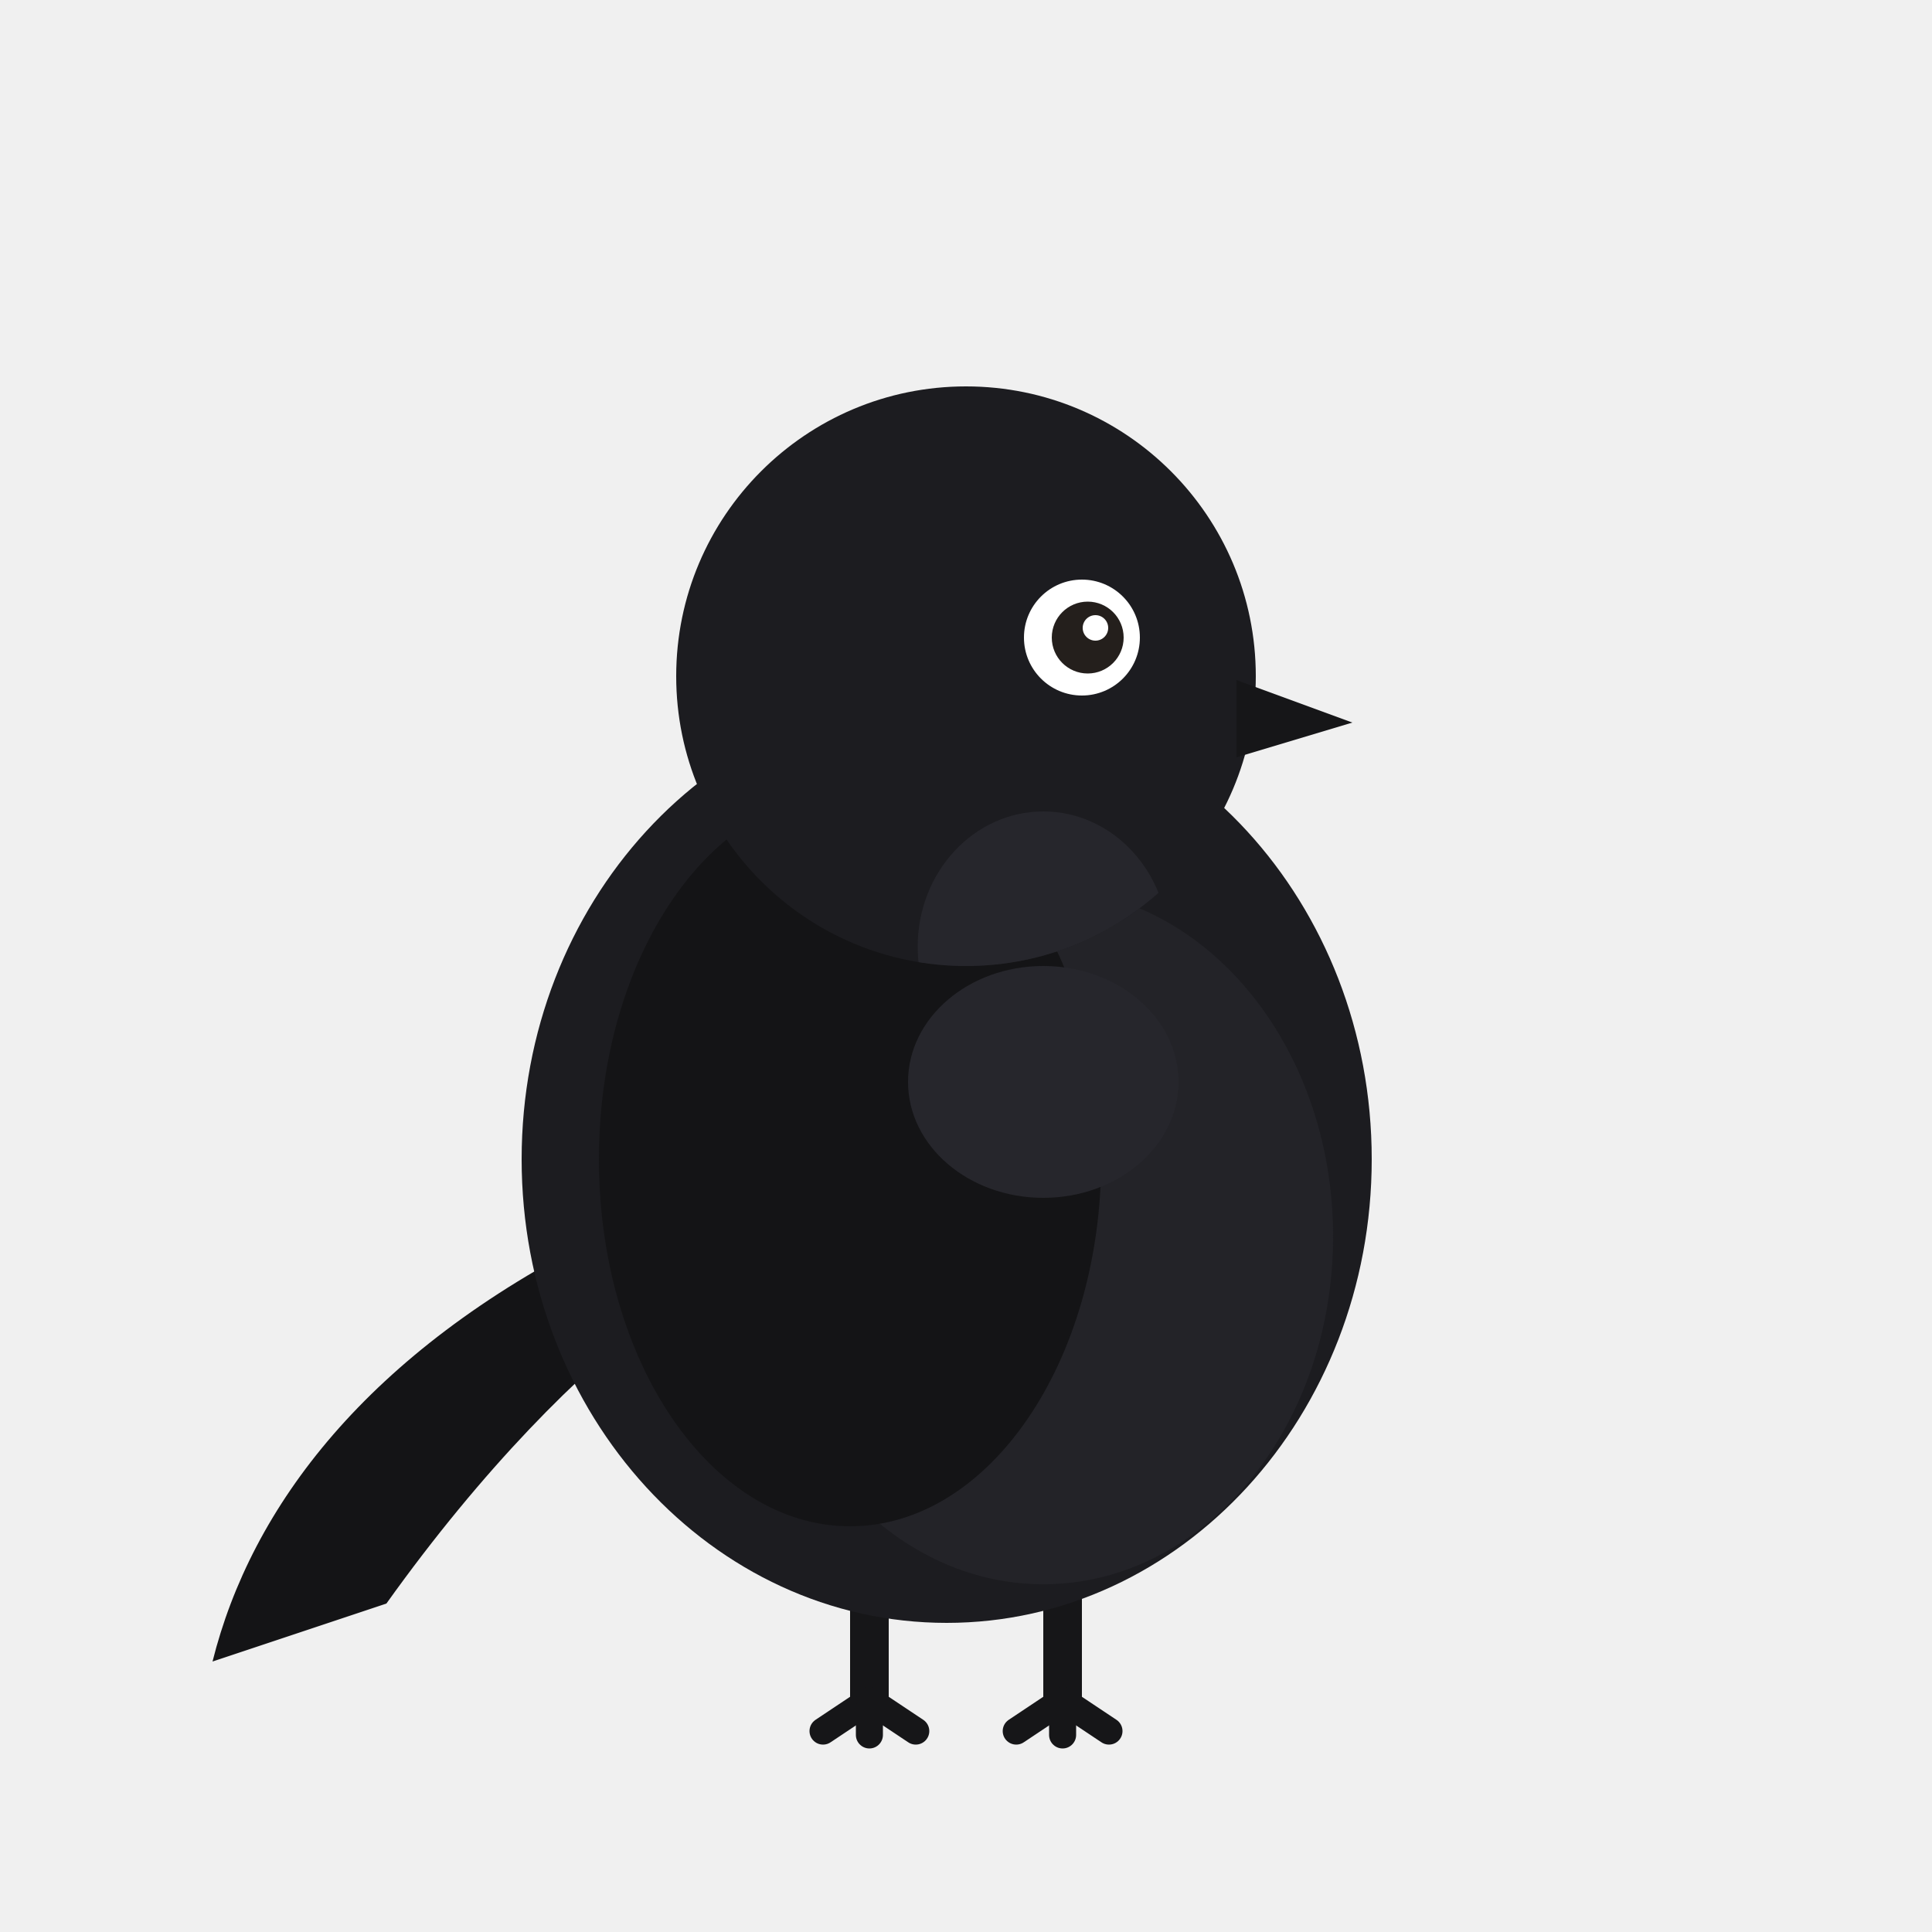
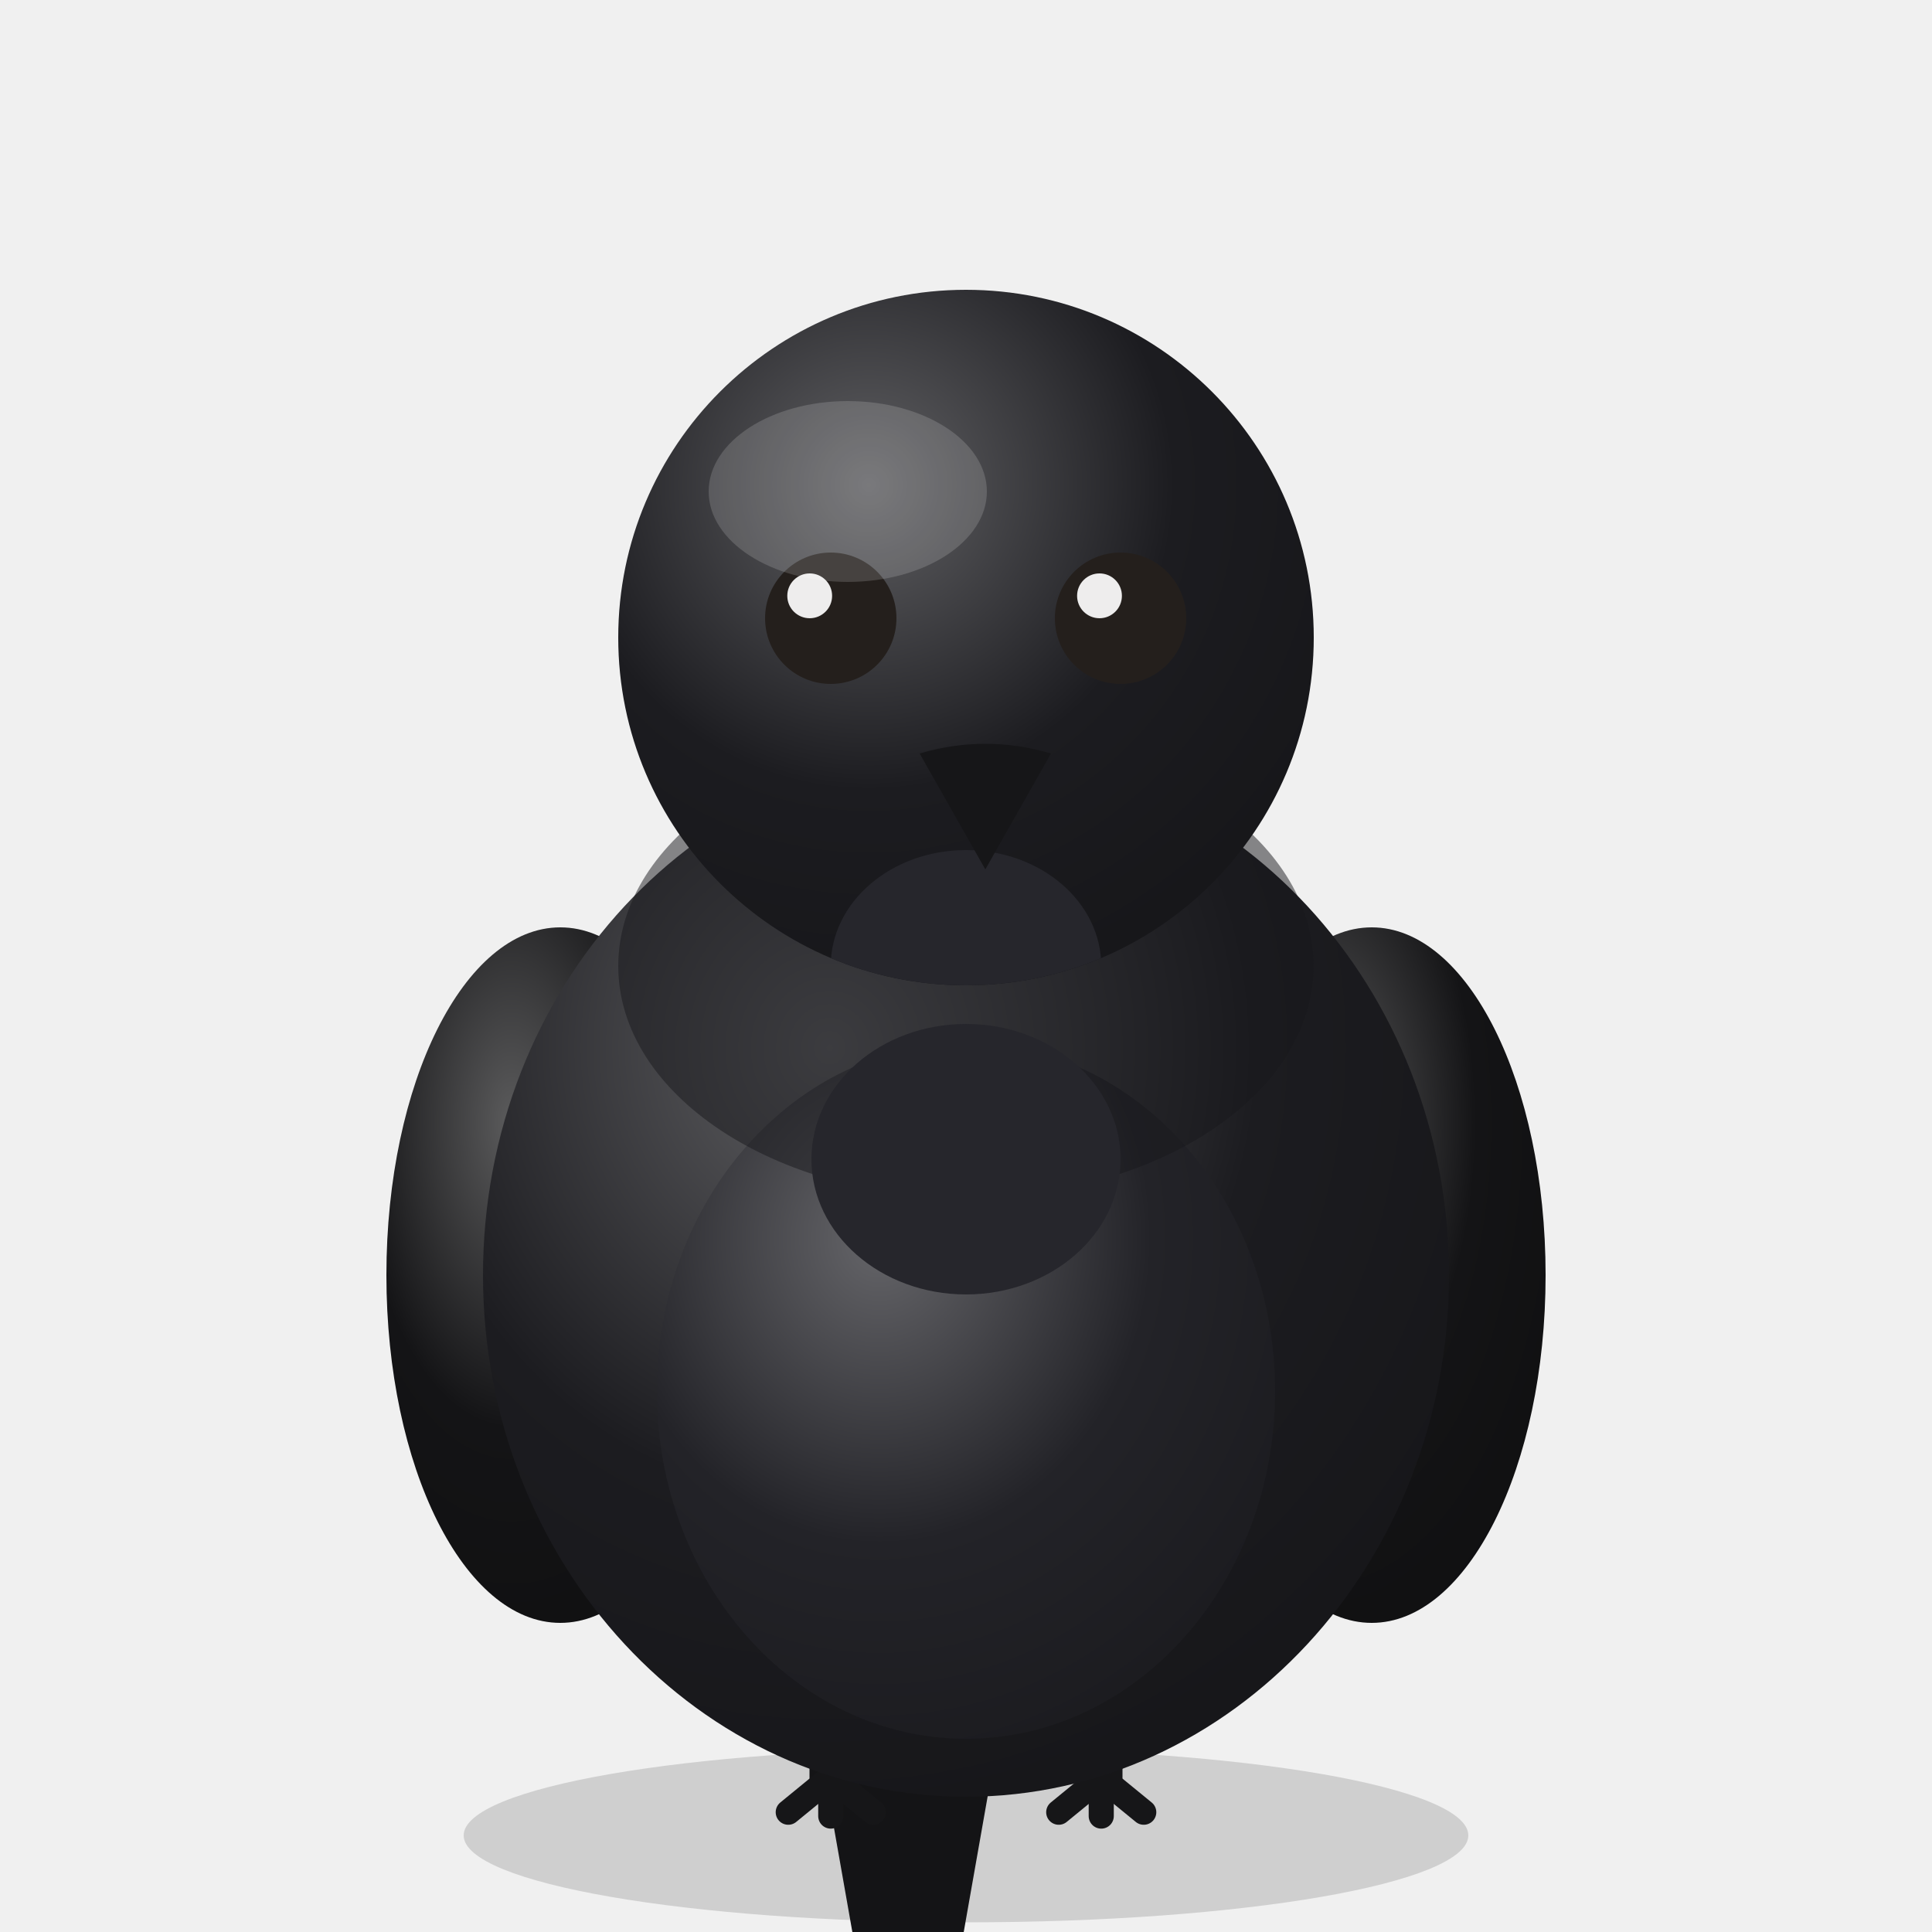
<svg xmlns="http://www.w3.org/2000/svg" width="512" height="512" viewBox="0 0 100 100" role="img" aria-label="Common Raven">
  <defs>
+     <radialGradient id="bgcommonraven" cx="36%" cy="28%" r="80%">
+       <stop offset="0%" stop-color="#606063" />
+       <stop offset="55%" stop-color="#1c1c20" />
+       <stop offset="100%" stop-color="#161619" />
+     </radialGradient>
+     <radialGradient id="hdcommonraven" cx="36%" cy="28%" r="80%">
+       <stop offset="0%" stop-color="#606063" />
+       <stop offset="55%" stop-color="#1c1c20" />
+       <stop offset="100%" stop-color="#161619" />
+     </radialGradient>
+     <radialGradient id="blcommonraven" cx="36%" cy="28%" r="80%">
+       <stop offset="0%" stop-color="#656569" />
+       <stop offset="55%" stop-color="#232328" />
+       <stop offset="100%" stop-color="#1b1b1f" />
+     </radialGradient>
+     <radialGradient id="wgcommonraven" cx="36%" cy="28%" r="80%">
+       <stop offset="0%" stop-color="#5b5b5c" />
+       <stop offset="55%" stop-color="#141416" />
+       <stop offset="100%" stop-color="#101011" />
+     </radialGradient>
    <clipPath id="hcommonraven">
-       <circle cx="50" cy="35" r="15" />
+       <circle cx="50" cy="33" r="18" />
    </clipPath>
    <clipPath id="bcommonraven">
-       <ellipse cx="49" cy="60" rx="22" ry="24" />
-       <ellipse cx="54" cy="58" rx="14" ry="16" />
+       <ellipse cx="50" cy="66" rx="25" ry="27" />
    </clipPath>
    <clipPath id="wcommonraven">
-       <ellipse cx="44" cy="60" rx="13" ry="19" />
+       <ellipse cx="29" cy="66" rx="9" ry="18" />
+       <ellipse cx="71" cy="66" rx="9" ry="18" />
    </clipPath>
  </defs>
-   <path d="M31 64 C19 70 13 78 11 86 L20 83 C25 76 30 71 34 68 Z" fill="#141416" />
+   <ellipse cx="50" cy="95" rx="26" ry="4.5" fill="#000" opacity="0.14" />
+   <path d="M42 88 L52 88 L49 105 L45 105 Z" fill="#141416" />
+   <line x1="43" y1="86" x2="43" y2="92" stroke="#141416" stroke-width="2.2" stroke-linecap="round" />
+   <line x1="57" y1="86" x2="57" y2="92" stroke="#161618" stroke-width="2.2" stroke-linecap="round" />
+   <line x1="43" y1="92" x2="40.8" y2="93.8" stroke="#161618" stroke-width="1.3" stroke-linecap="round" />
+   <line x1="43" y1="92" x2="43" y2="94" stroke="#161618" stroke-width="1.3" stroke-linecap="round" />
+   <line x1="43" y1="92" x2="45.2" y2="93.8" stroke="#161618" stroke-width="1.3" stroke-linecap="round" />
+   <line x1="57" y1="92" x2="54.8" y2="93.8" stroke="#161618" stroke-width="1.3" stroke-linecap="round" />
+   <line x1="57" y1="92" x2="57" y2="94" stroke="#161618" stroke-width="1.3" stroke-linecap="round" />
+   <line x1="57" y1="92" x2="59.2" y2="93.8" stroke="#161618" stroke-width="1.3" stroke-linecap="round" />
+   <ellipse cx="29" cy="66" rx="9" ry="18" fill="url(#wgcommonraven)" />
+   <ellipse cx="71" cy="66" rx="9" ry="18" fill="url(#wgcommonraven)" />
+   <ellipse cx="50" cy="66" rx="25" ry="27" fill="url(#bgcommonraven)" />
+   <ellipse cx="50" cy="72" rx="16" ry="18" fill="url(#blcommonraven)" />
+   <ellipse cx="50" cy="50" rx="18" ry="12" fill="#18181c" opacity="0.5" />
+   <circle cx="50" cy="33" r="18" fill="url(#hdcommonraven)" />
+   <ellipse cx="50" cy="50" rx="7" ry="6" fill="#26262c" clip-path="url(#hcommonraven)" />
+   <ellipse cx="50" cy="60" rx="8" ry="7" fill="#26262c" clip-path="url(#bcommonraven)" />
+   <path d="M47.6 39 Q51 38 54.4 39 L51 45 Z" fill="#161618" />
  <g>
-     <line x1="45" y1="82" x2="45" y2="88" stroke="#161618" stroke-width="2" stroke-linecap="round" />
-     <line x1="55" y1="82" x2="55" y2="88" stroke="#161618" stroke-width="2" stroke-linecap="round" />
-     <line x1="45" y1="88" x2="42.6" y2="89.6" stroke="#161618" stroke-width="1.4" stroke-linecap="round" />
-     <line x1="45" y1="88" x2="45" y2="89.8" stroke="#161618" stroke-width="1.4" stroke-linecap="round" />
-     <line x1="45" y1="88" x2="47.4" y2="89.6" stroke="#161618" stroke-width="1.4" stroke-linecap="round" />
-     <line x1="55" y1="88" x2="52.6" y2="89.6" stroke="#161618" stroke-width="1.4" stroke-linecap="round" />
-     <line x1="55" y1="88" x2="55" y2="89.8" stroke="#161618" stroke-width="1.4" stroke-linecap="round" />
-     <line x1="55" y1="88" x2="57.4" y2="89.6" stroke="#161618" stroke-width="1.4" stroke-linecap="round" />
+     <circle cx="43" cy="32" r="3.4" fill="#241f1c" />
+     <circle cx="41.91" cy="30.84" r="1.16" fill="#fff" opacity="0.92" />
+     <circle cx="58" cy="32" r="3.4" fill="#241f1c" />
+     <circle cx="56.91" cy="30.84" r="1.16" fill="#fff" opacity="0.92" />
  </g>
-   <ellipse cx="49" cy="60" rx="22" ry="24" fill="#1c1c20" />
-   <ellipse cx="54" cy="64" rx="15" ry="18" fill="#232328" />
-   <ellipse cx="44" cy="60" rx="13" ry="19" fill="#141416" />
-   <circle cx="50" cy="35" r="15" fill="#1c1c20" />
-   <ellipse cx="54" cy="49" rx="6.5" ry="7" fill="#26262c" clip-path="url(#hcommonraven)" />
-   <ellipse cx="54" cy="56" rx="7" ry="6" fill="#26262c" clip-path="url(#bcommonraven)" />
-   <path d="M64 35.2 L70 37.4 L64 39.2 Z" fill="#161618" />
-   <g>
-     <circle cx="56" cy="33" r="3" fill="#fff" />
-     <circle cx="56.3" cy="33" r="1.86" fill="#241f1c" />
-     <circle cx="56.7" cy="32.5" r="0.66" fill="#fff" />
-   </g>
+   <ellipse cx="43.88" cy="25.44" rx="7.2" ry="4.68" fill="#fff" opacity="0.16" />
</svg>
